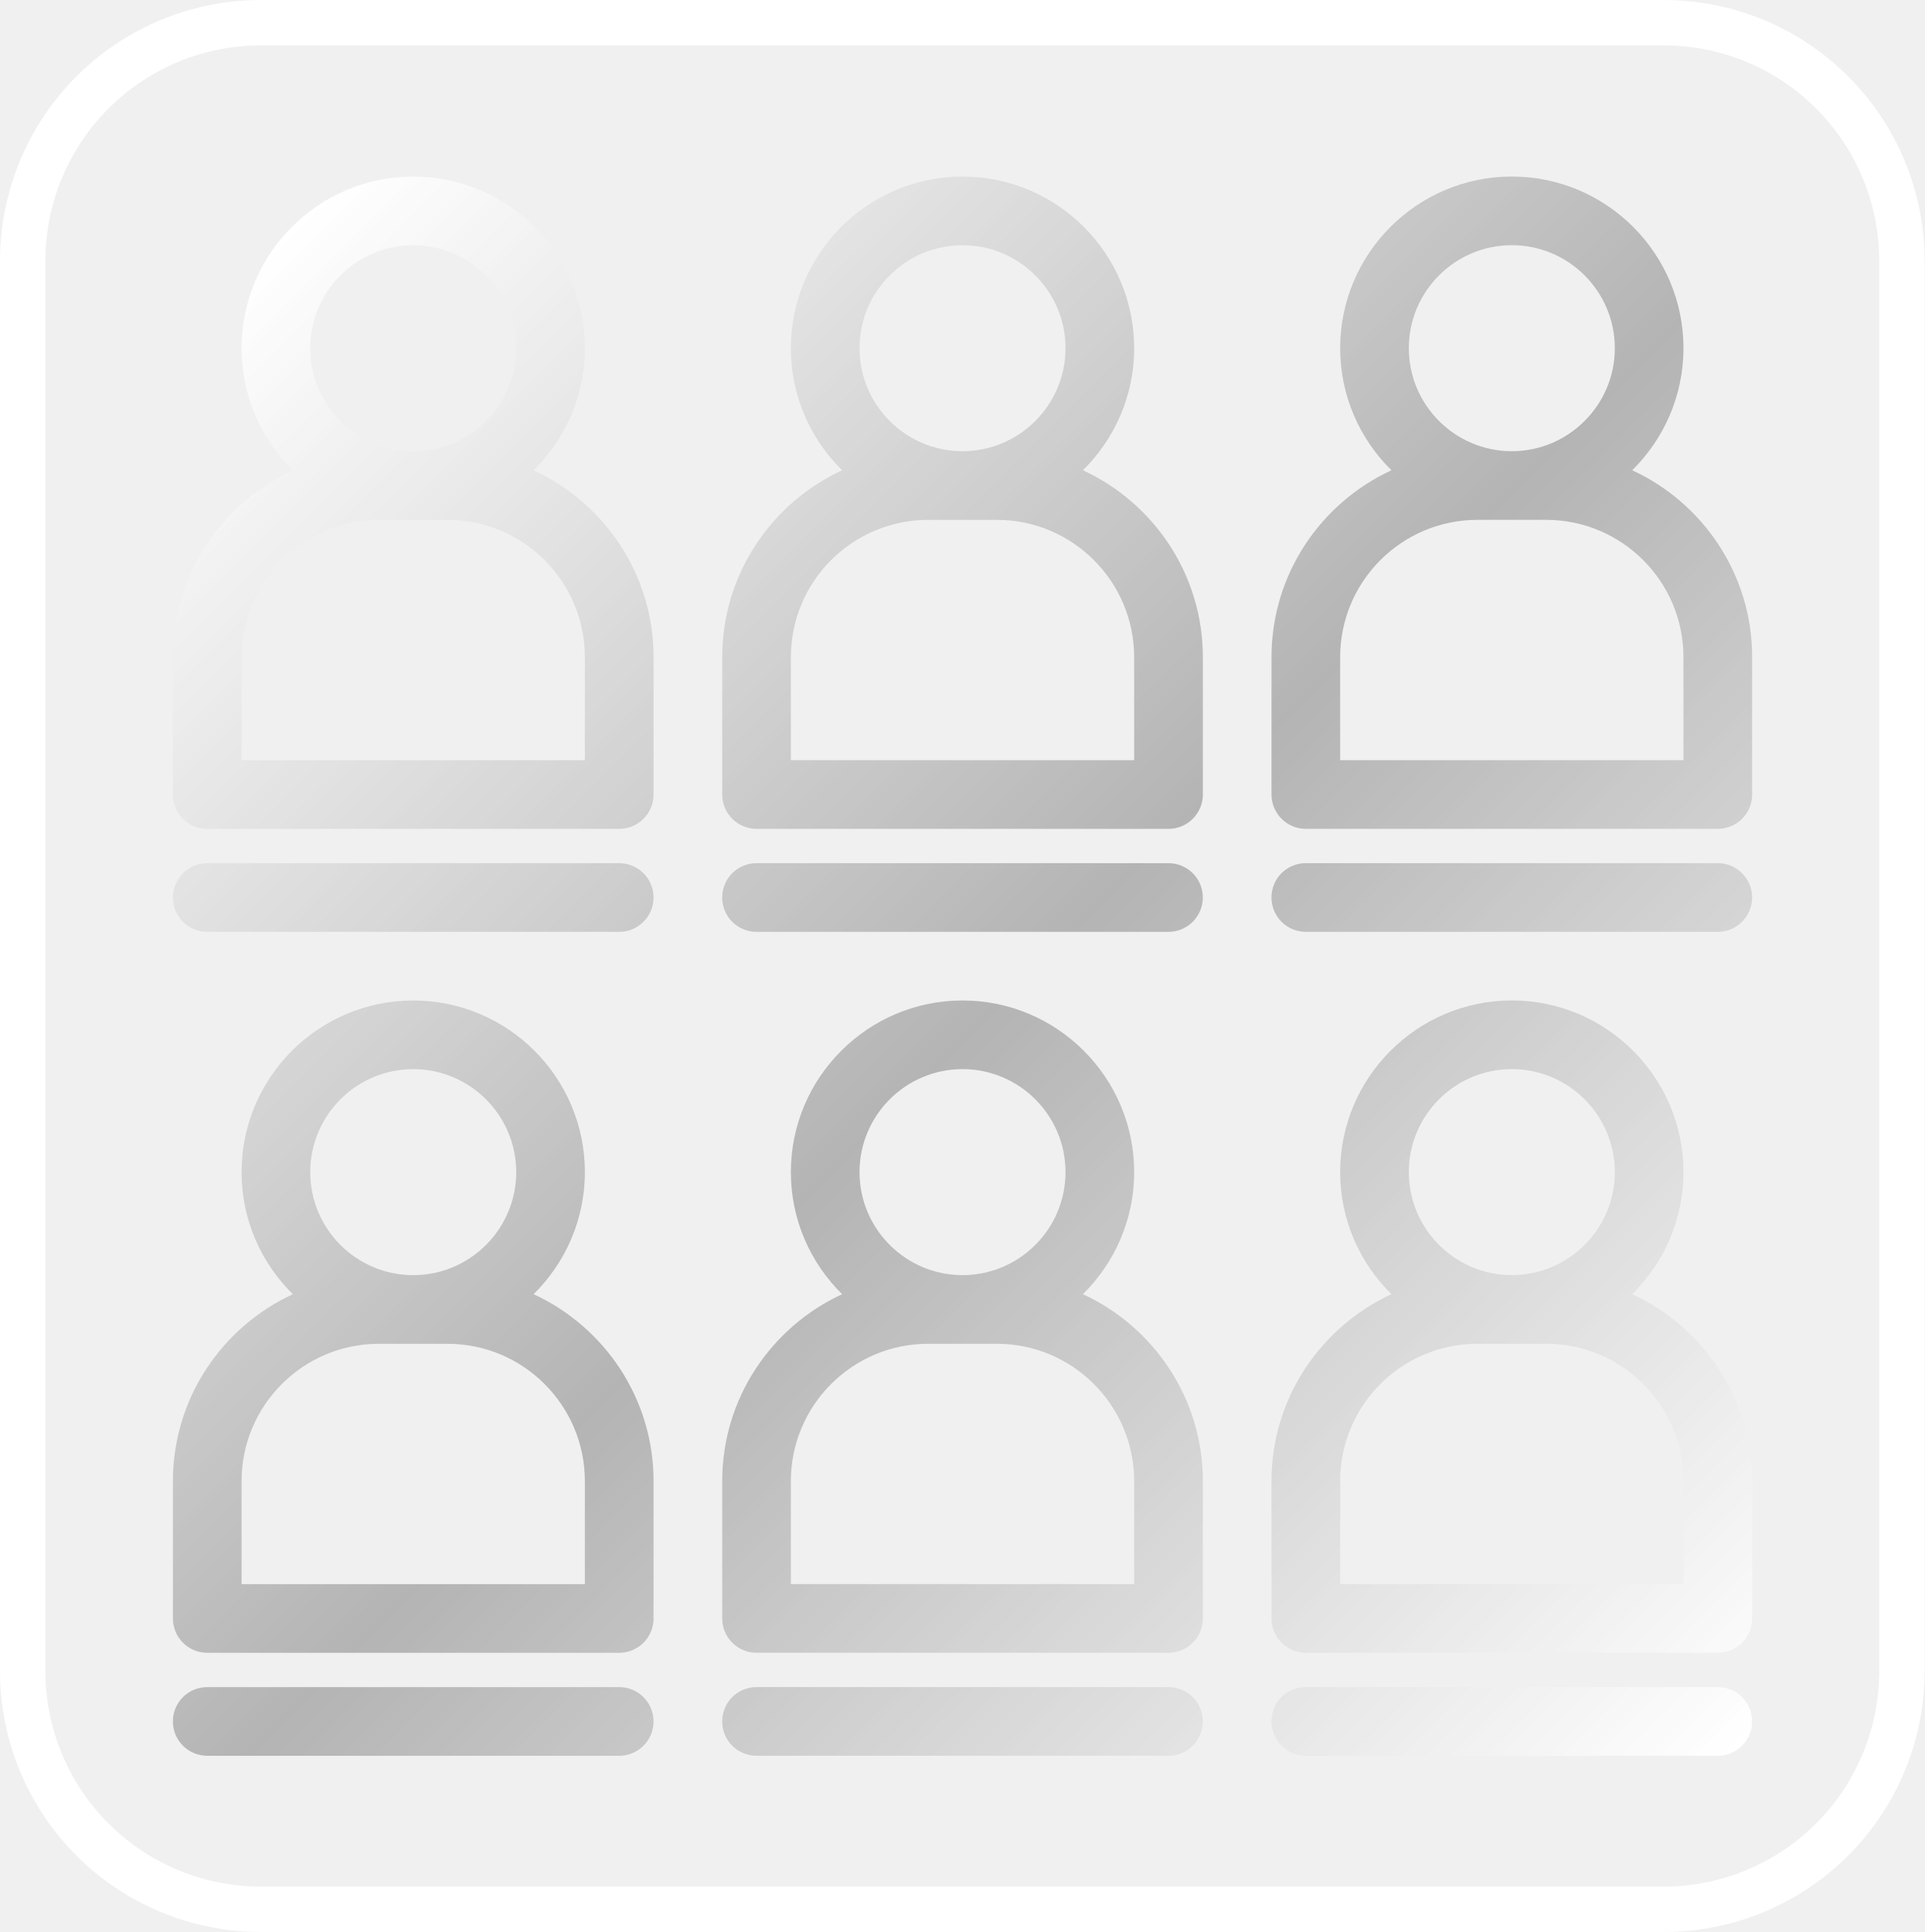
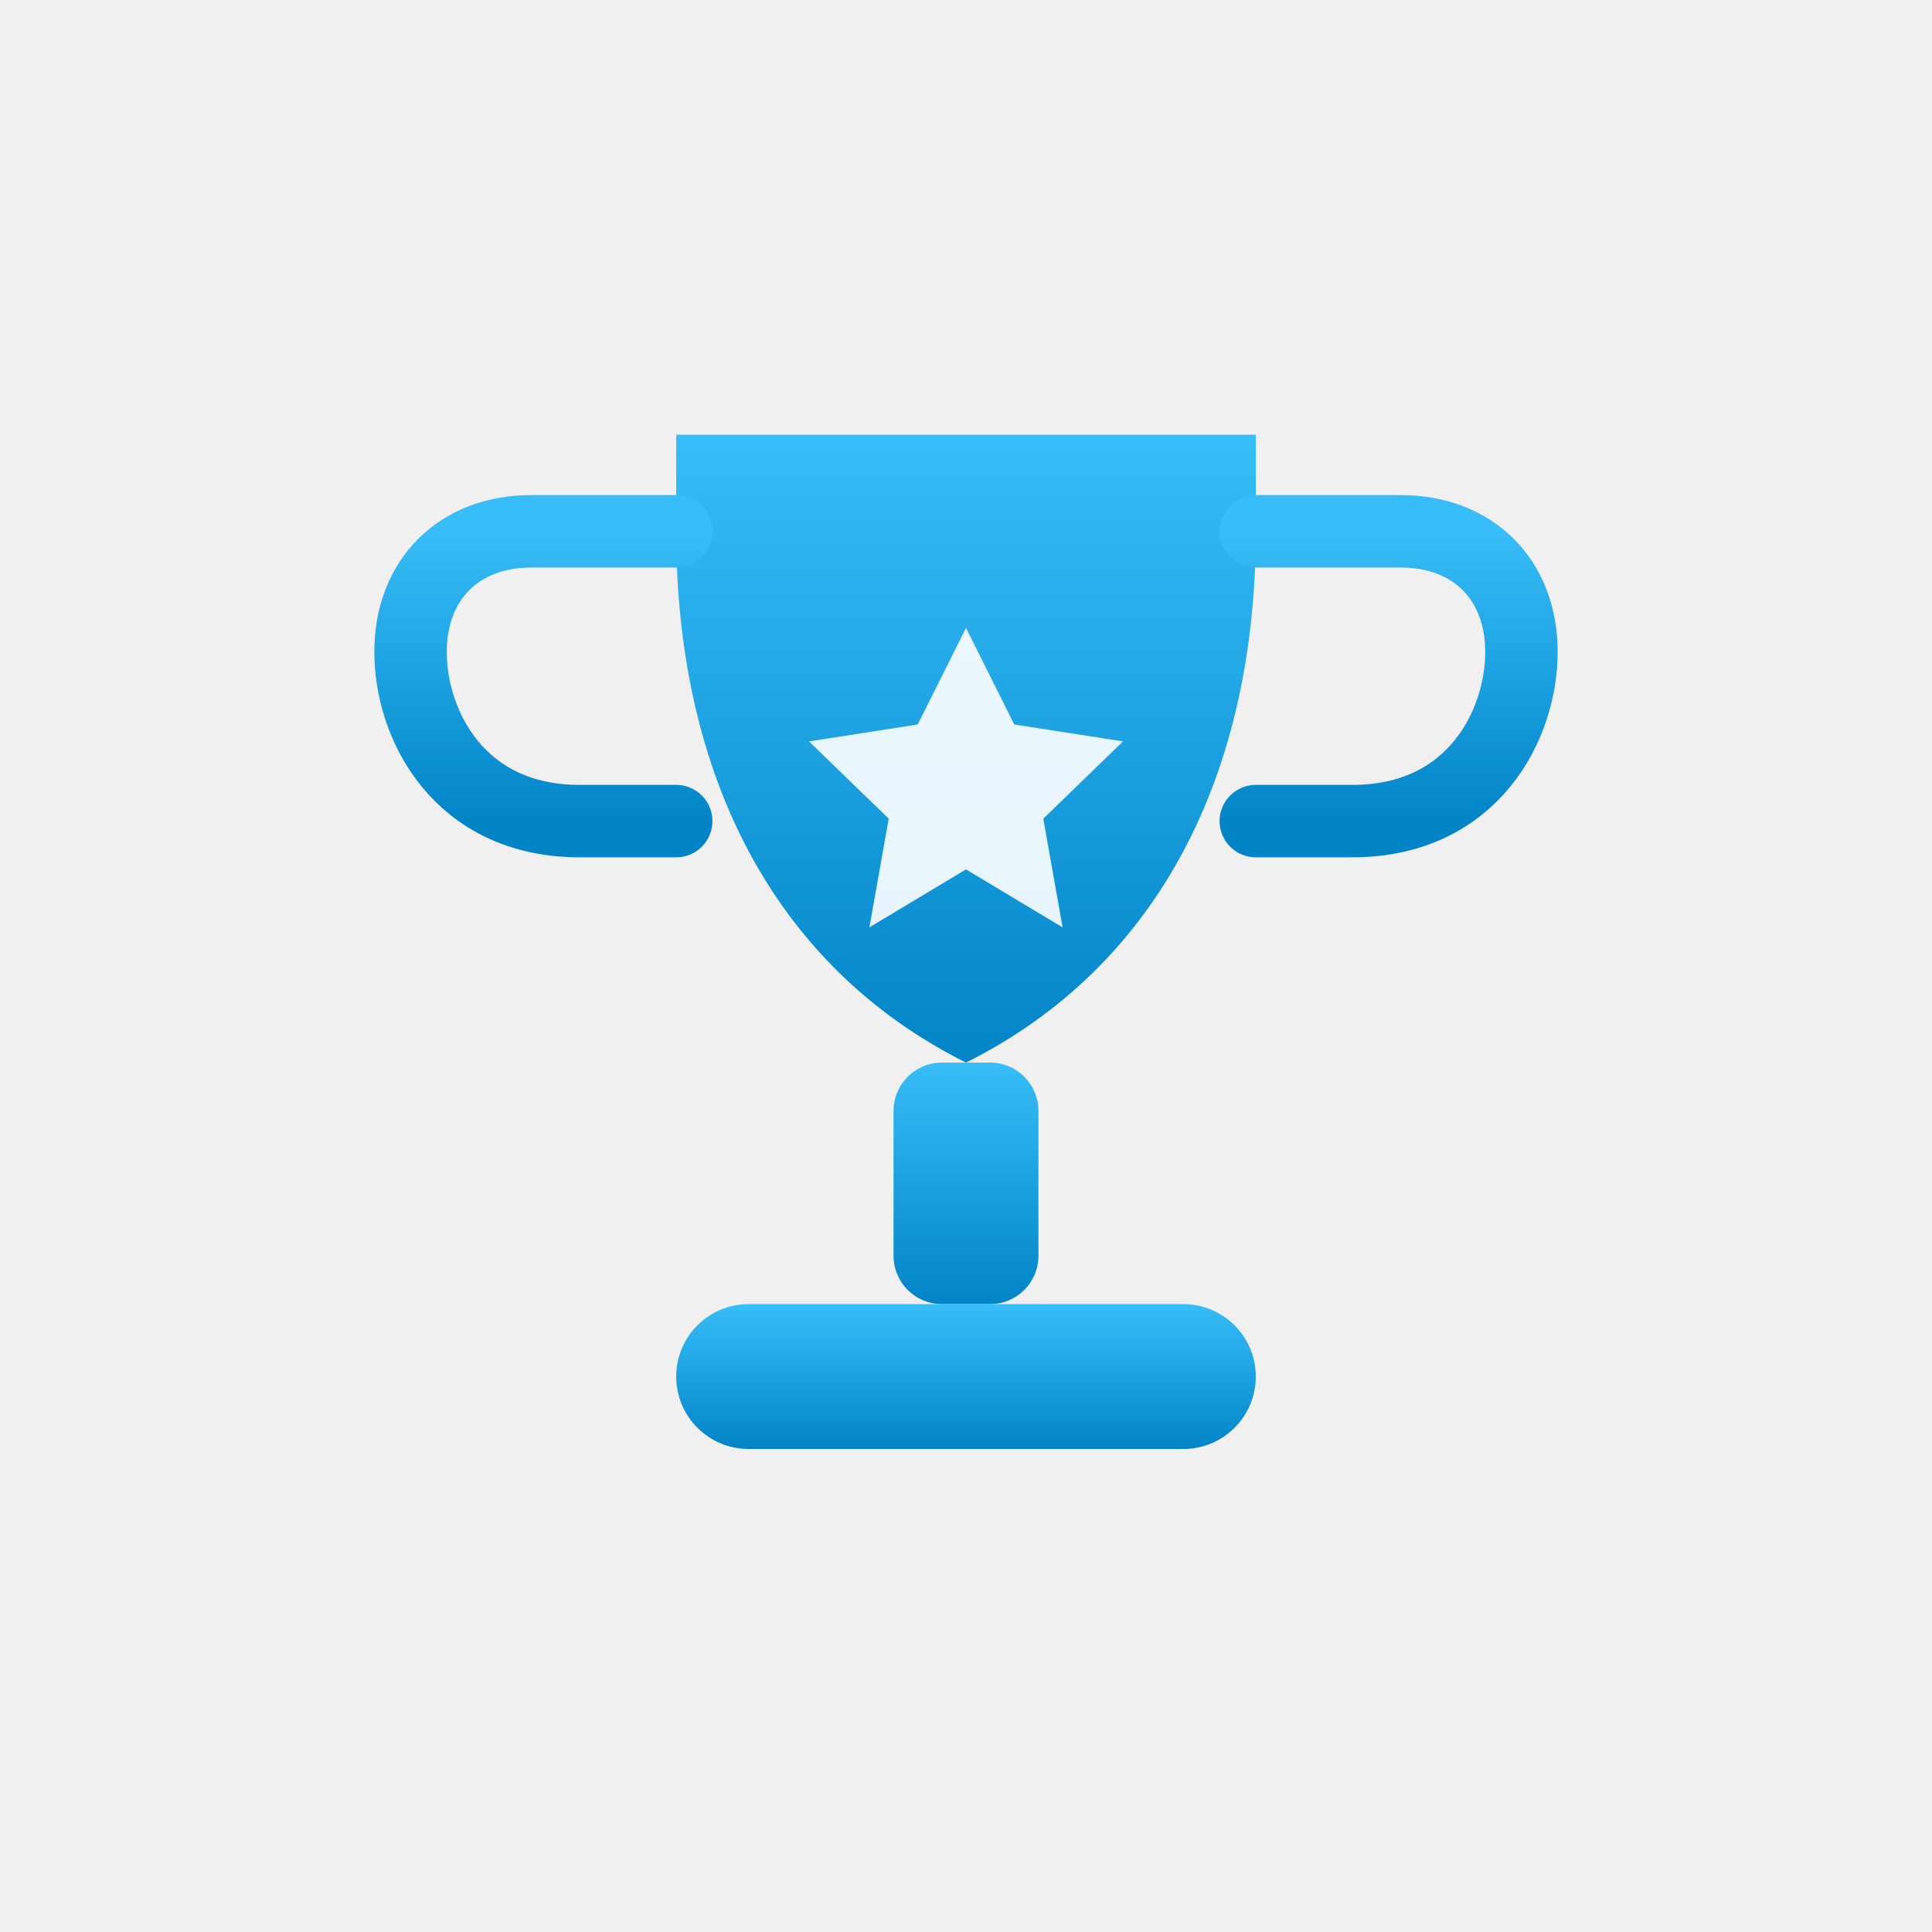
- <svg xmlns="http://www.w3.org/2000/svg" width="169.349" zoomAndPan="magnify" viewBox="0 0 127.012 127.496" height="169.995" preserveAspectRatio="xMidYMid" version="1.2" id="svg251">
-   <defs id="defs248">
-     <clipPath id="befac88216">
-       <path d="m 114.047,124.371 h 127.5 v 127.5 H 114.047 Z m 0,0" id="path1" />
-     </clipPath>
-     <clipPath id="4777d56c23">
-       <path d="m 131.266,124.371 h 92.574 c 4.566,0 8.945,1.812 12.176,5.043 3.227,3.227 5.043,7.605 5.043,12.172 v 93.066 c 0,4.566 -1.816,8.945 -5.043,12.172 -3.23,3.23 -7.609,5.043 -12.176,5.043 h -92.574 c -4.566,0 -8.945,-1.812 -12.176,-5.043 -3.227,-3.227 -5.043,-7.605 -5.043,-12.172 v -93.066 c 0,-4.566 1.816,-8.945 5.043,-12.172 3.23,-3.23 7.609,-5.043 12.176,-5.043 z m 0,0" id="path2" />
-     </clipPath>
-     <clipPath id="d239275f77">
-       <path d="M 125,136 H 230 V 241 H 125 Z m 0,0" id="path3" />
-     </clipPath>
-     <clipPath id="3635bca848">
-       <path d="m 149.262,155.406 c 2.082,-2.055 3.383,-4.906 3.383,-8.055 0,-6.246 -5.082,-11.328 -11.328,-11.328 -6.246,0 -11.328,5.082 -11.328,11.328 0,3.148 1.297,6 3.383,8.055 -4.664,2.156 -7.914,6.867 -7.914,12.336 v 9.062 c 0,1.25 1.012,2.266 2.266,2.266 h 27.188 c 1.25,0 2.266,-1.016 2.266,-2.266 v -9.062 c 0,-5.469 -3.25,-10.18 -7.914,-12.336 z m -7.945,-14.852 c 3.746,0 6.797,3.047 6.797,6.797 0,3.746 -3.051,6.797 -6.797,6.797 -3.75,0 -6.797,-3.051 -6.797,-6.797 0,-3.75 3.047,-6.797 6.797,-6.797 z m 11.328,33.984 h -22.656 v -6.797 c 0,-5 4.062,-9.062 9.062,-9.062 h 4.531 c 4.996,0 9.062,4.062 9.062,9.062 z m 4.531,9.062 c 0,1.25 -1.016,2.266 -2.266,2.266 h -27.188 c -1.254,0 -2.266,-1.016 -2.266,-2.266 0,-1.254 1.012,-2.266 2.266,-2.266 h 27.188 c 1.25,0 2.266,1.012 2.266,2.266 z m 28.336,-28.195 c 2.082,-2.055 3.383,-4.906 3.383,-8.055 0,-6.246 -5.082,-11.328 -11.328,-11.328 -6.246,0 -11.328,5.082 -11.328,11.328 0,3.148 1.297,6 3.383,8.055 -4.664,2.156 -7.914,6.867 -7.914,12.336 v 9.062 c 0,1.25 1.012,2.266 2.266,2.266 h 27.188 c 1.25,0 2.266,-1.016 2.266,-2.266 v -9.062 c 0,-5.469 -3.25,-10.18 -7.914,-12.336 z m -7.945,-14.852 c 3.746,0 6.797,3.047 6.797,6.797 0,3.746 -3.051,6.797 -6.797,6.797 -3.75,0 -6.797,-3.051 -6.797,-6.797 0,-3.75 3.047,-6.797 6.797,-6.797 z m 11.328,33.984 h -22.656 v -6.797 c 0,-5 4.062,-9.062 9.062,-9.062 h 4.531 c 4.996,0 9.062,4.062 9.062,9.062 z m 4.531,9.062 c 0,1.25 -1.016,2.266 -2.266,2.266 h -27.188 c -1.254,0 -2.266,-1.016 -2.266,-2.266 0,-1.254 1.012,-2.266 2.266,-2.266 h 27.188 c 1.25,0 2.266,1.012 2.266,2.266 z m 28.336,-28.195 c 2.082,-2.055 3.383,-4.906 3.383,-8.055 0,-6.246 -5.082,-11.328 -11.328,-11.328 -6.246,0 -11.328,5.082 -11.328,11.328 0,3.148 1.297,6 3.383,8.055 -4.664,2.156 -7.914,6.867 -7.914,12.336 v 9.062 c 0,1.25 1.012,2.266 2.266,2.266 h 27.188 c 1.25,0 2.266,-1.016 2.266,-2.266 v -9.062 c 0,-5.469 -3.25,-10.18 -7.914,-12.336 z m -7.945,-14.852 c 3.746,0 6.797,3.047 6.797,6.797 0,3.746 -3.051,6.797 -6.797,6.797 -3.75,0 -6.797,-3.051 -6.797,-6.797 0,-3.75 3.047,-6.797 6.797,-6.797 z m 11.328,33.984 h -22.656 v -6.797 c 0,-5 4.062,-9.062 9.062,-9.062 h 4.531 c 4.996,0 9.062,4.062 9.062,9.062 z m 4.531,9.062 c 0,1.25 -1.016,2.266 -2.266,2.266 h -27.188 c -1.254,0 -2.266,-1.016 -2.266,-2.266 0,-1.254 1.012,-2.266 2.266,-2.266 h 27.188 c 1.25,0 2.266,1.012 2.266,2.266 z m -80.414,26.18 c 2.082,-2.055 3.383,-4.906 3.383,-8.055 0,-6.246 -5.082,-11.328 -11.328,-11.328 -6.246,0 -11.328,5.082 -11.328,11.328 0,3.148 1.297,6 3.383,8.055 -4.664,2.156 -7.914,6.867 -7.914,12.336 v 9.062 c 0,1.25 1.012,2.266 2.266,2.266 h 27.188 c 1.25,0 2.266,-1.016 2.266,-2.266 v -9.062 c 0,-5.469 -3.25,-10.18 -7.914,-12.336 z m -7.945,-14.852 c 3.746,0 6.797,3.047 6.797,6.797 0,3.746 -3.051,6.797 -6.797,6.797 -3.75,0 -6.797,-3.051 -6.797,-6.797 0,-3.75 3.047,-6.797 6.797,-6.797 z m 11.328,33.984 h -22.656 v -6.797 c 0,-5 4.062,-9.062 9.062,-9.062 h 4.531 c 4.996,0 9.062,4.062 9.062,9.062 z m 4.531,9.062 c 0,1.25 -1.016,2.266 -2.266,2.266 h -27.188 c -1.254,0 -2.266,-1.016 -2.266,-2.266 0,-1.254 1.012,-2.266 2.266,-2.266 h 27.188 c 1.25,0 2.266,1.012 2.266,2.266 z m 28.336,-28.195 c 2.082,-2.055 3.383,-4.906 3.383,-8.055 0,-6.246 -5.082,-11.328 -11.328,-11.328 -6.246,0 -11.328,5.082 -11.328,11.328 0,3.148 1.297,6 3.383,8.055 -4.664,2.156 -7.914,6.867 -7.914,12.336 v 9.062 c 0,1.25 1.012,2.266 2.266,2.266 h 27.188 c 1.25,0 2.266,-1.016 2.266,-2.266 v -9.062 c 0,-5.469 -3.25,-10.18 -7.914,-12.336 z m -7.945,-14.852 c 3.746,0 6.797,3.047 6.797,6.797 0,3.746 -3.051,6.797 -6.797,6.797 -3.75,0 -6.797,-3.051 -6.797,-6.797 0,-3.75 3.047,-6.797 6.797,-6.797 z m 11.328,33.984 h -22.656 v -6.797 c 0,-5 4.062,-9.062 9.062,-9.062 h 4.531 c 4.996,0 9.062,4.062 9.062,9.062 z m 4.531,9.062 c 0,1.25 -1.016,2.266 -2.266,2.266 h -27.188 c -1.254,0 -2.266,-1.016 -2.266,-2.266 0,-1.254 1.012,-2.266 2.266,-2.266 h 27.188 c 1.25,0 2.266,1.012 2.266,2.266 z m 28.336,-28.195 c 2.082,-2.055 3.383,-4.906 3.383,-8.055 0,-6.246 -5.082,-11.328 -11.328,-11.328 -6.246,0 -11.328,5.082 -11.328,11.328 0,3.148 1.297,6 3.383,8.055 -4.664,2.156 -7.914,6.867 -7.914,12.336 v 9.062 c 0,1.25 1.012,2.266 2.266,2.266 h 27.188 c 1.25,0 2.266,-1.016 2.266,-2.266 v -9.062 c 0,-5.469 -3.25,-10.18 -7.914,-12.336 z m -7.945,-14.852 c 3.746,0 6.797,3.047 6.797,6.797 0,3.746 -3.051,6.797 -6.797,6.797 -3.75,0 -6.797,-3.051 -6.797,-6.797 0,-3.75 3.047,-6.797 6.797,-6.797 z m 11.328,33.984 h -22.656 v -6.797 c 0,-5 4.062,-9.062 9.062,-9.062 h 4.531 c 4.996,0 9.062,4.062 9.062,9.062 z m 4.531,9.062 c 0,1.25 -1.016,2.266 -2.266,2.266 h -27.188 c -1.254,0 -2.266,-1.016 -2.266,-2.266 0,-1.254 1.012,-2.266 2.266,-2.266 h 27.188 c 1.25,0 2.266,1.012 2.266,2.266 z m 0,0" id="path4" />
-     </clipPath>
-     <linearGradient x1="-0.087" gradientTransform="matrix(2.265625,0,0,2.265625,123.1897,133.7566)" y1="2.086" x2="45.913" gradientUnits="userSpaceOnUse" y2="48.086" id="a43ce2cbc8">
-       <stop style="stop-color:#ffffff;stop-opacity:1;" offset="0" id="stop4" />
-       <stop style="stop-color:#ffffff;stop-opacity:1;" offset="0.031" id="stop5" />
-       <stop style="stop-color:#ffffff;stop-opacity:1;" offset="0.047" id="stop6" />
-       <stop style="stop-color:#ffffff;stop-opacity:1;" offset="0.055" id="stop7" />
-       <stop style="stop-color:#fefefe;stop-opacity:1;" offset="0.059" id="stop8" />
-       <stop style="stop-color:#fefefe;stop-opacity:1;" offset="0.062" id="stop9" />
-       <stop style="stop-color:#fdfdfd;stop-opacity:1;" offset="0.066" id="stop10" />
-       <stop style="stop-color:#fcfcfc;stop-opacity:1;" offset="0.07" id="stop11" />
-       <stop style="stop-color:#fcfcfc;stop-opacity:1;" offset="0.074" id="stop12" />
-       <stop style="stop-color:#fbfbfb;stop-opacity:1;" offset="0.078" id="stop13" />
-       <stop style="stop-color:#fafafa;stop-opacity:1;" offset="0.082" id="stop14" />
-       <stop style="stop-color:#fafafa;stop-opacity:1;" offset="0.086" id="stop15" />
-       <stop style="stop-color:#f9f9f9;stop-opacity:1;" offset="0.09" id="stop16" />
-       <stop style="stop-color:#f9f9f9;stop-opacity:1;" offset="0.094" id="stop17" />
-       <stop style="stop-color:#f8f8f8;stop-opacity:1;" offset="0.098" id="stop18" />
-       <stop style="stop-color:#f7f7f7;stop-opacity:1;" offset="0.102" id="stop19" />
-       <stop style="stop-color:#f7f7f7;stop-opacity:1;" offset="0.105" id="stop20" />
-       <stop style="stop-color:#f6f6f6;stop-opacity:1;" offset="0.109" id="stop21" />
-       <stop style="stop-color:#f5f5f5;stop-opacity:1;" offset="0.113" id="stop22" />
-       <stop style="stop-color:#f5f5f5;stop-opacity:1;" offset="0.117" id="stop23" />
-       <stop style="stop-color:#f4f4f4;stop-opacity:1;" offset="0.121" id="stop24" />
-       <stop style="stop-color:#f4f4f4;stop-opacity:1;" offset="0.125" id="stop25" />
-       <stop style="stop-color:#f3f3f3;stop-opacity:1;" offset="0.129" id="stop26" />
-       <stop style="stop-color:#f2f2f2;stop-opacity:1;" offset="0.133" id="stop27" />
-       <stop style="stop-color:#f2f2f2;stop-opacity:1;" offset="0.137" id="stop28" />
-       <stop style="stop-color:#f1f1f1;stop-opacity:1;" offset="0.141" id="stop29" />
-       <stop style="stop-color:#f0f0f0;stop-opacity:1;" offset="0.145" id="stop30" />
-       <stop style="stop-color:#f0f0f0;stop-opacity:1;" offset="0.148" id="stop31" />
-       <stop style="stop-color:#efefef;stop-opacity:1;" offset="0.152" id="stop32" />
-       <stop style="stop-color:#efefef;stop-opacity:1;" offset="0.156" id="stop33" />
-       <stop style="stop-color:#eeeeee;stop-opacity:1;" offset="0.16" id="stop34" />
-       <stop style="stop-color:#ededed;stop-opacity:1;" offset="0.164" id="stop35" />
-       <stop style="stop-color:#ededed;stop-opacity:1;" offset="0.168" id="stop36" />
-       <stop style="stop-color:#ececec;stop-opacity:1;" offset="0.172" id="stop37" />
-       <stop style="stop-color:#ececec;stop-opacity:1;" offset="0.176" id="stop38" />
-       <stop style="stop-color:#ebebeb;stop-opacity:1;" offset="0.18" id="stop39" />
-       <stop style="stop-color:#eaeaea;stop-opacity:1;" offset="0.184" id="stop40" />
-       <stop style="stop-color:#eaeaea;stop-opacity:1;" offset="0.188" id="stop41" />
-       <stop style="stop-color:#e9e9e9;stop-opacity:1;" offset="0.191" id="stop42" />
-       <stop style="stop-color:#e8e8e8;stop-opacity:1;" offset="0.195" id="stop43" />
-       <stop style="stop-color:#e8e8e8;stop-opacity:1;" offset="0.199" id="stop44" />
-       <stop style="stop-color:#e7e7e7;stop-opacity:1;" offset="0.203" id="stop45" />
-       <stop style="stop-color:#e7e7e7;stop-opacity:1;" offset="0.207" id="stop46" />
-       <stop style="stop-color:#e6e6e6;stop-opacity:1;" offset="0.211" id="stop47" />
-       <stop style="stop-color:#e5e5e5;stop-opacity:1;" offset="0.215" id="stop48" />
-       <stop style="stop-color:#e5e5e5;stop-opacity:1;" offset="0.219" id="stop49" />
-       <stop style="stop-color:#e4e4e4;stop-opacity:1;" offset="0.223" id="stop50" />
-       <stop style="stop-color:#e3e3e3;stop-opacity:1;" offset="0.227" id="stop51" />
-       <stop style="stop-color:#e3e3e3;stop-opacity:1;" offset="0.23" id="stop52" />
-       <stop style="stop-color:#e2e2e2;stop-opacity:1;" offset="0.234" id="stop53" />
-       <stop style="stop-color:#e2e2e2;stop-opacity:1;" offset="0.238" id="stop54" />
-       <stop style="stop-color:#e1e1e1;stop-opacity:1;" offset="0.242" id="stop55" />
-       <stop style="stop-color:#e0e0e0;stop-opacity:1;" offset="0.246" id="stop56" />
-       <stop style="stop-color:#e0e0e0;stop-opacity:1;" offset="0.25" id="stop57" />
-       <stop style="stop-color:#dfdfdf;stop-opacity:1;" offset="0.254" id="stop58" />
-       <stop style="stop-color:#dedede;stop-opacity:1;" offset="0.258" id="stop59" />
-       <stop style="stop-color:#dedede;stop-opacity:1;" offset="0.262" id="stop60" />
-       <stop style="stop-color:#dddddd;stop-opacity:1;" offset="0.266" id="stop61" />
-       <stop style="stop-color:#dddddd;stop-opacity:1;" offset="0.27" id="stop62" />
-       <stop style="stop-color:#dcdcdc;stop-opacity:1;" offset="0.273" id="stop63" />
-       <stop style="stop-color:#dbdbdb;stop-opacity:1;" offset="0.277" id="stop64" />
-       <stop style="stop-color:#dbdbdb;stop-opacity:1;" offset="0.281" id="stop65" />
-       <stop style="stop-color:#dadada;stop-opacity:1;" offset="0.285" id="stop66" />
-       <stop style="stop-color:#d9d9d9;stop-opacity:1;" offset="0.289" id="stop67" />
-       <stop style="stop-color:#d9d9d9;stop-opacity:1;" offset="0.293" id="stop68" />
-       <stop style="stop-color:#d8d8d8;stop-opacity:1;" offset="0.297" id="stop69" />
-       <stop style="stop-color:#d8d8d8;stop-opacity:1;" offset="0.301" id="stop70" />
-       <stop style="stop-color:#d7d7d7;stop-opacity:1;" offset="0.305" id="stop71" />
-       <stop style="stop-color:#d6d6d6;stop-opacity:1;" offset="0.309" id="stop72" />
-       <stop style="stop-color:#d6d6d6;stop-opacity:1;" offset="0.312" id="stop73" />
-       <stop style="stop-color:#d5d5d5;stop-opacity:1;" offset="0.316" id="stop74" />
-       <stop style="stop-color:#d4d4d4;stop-opacity:1;" offset="0.32" id="stop75" />
-       <stop style="stop-color:#d4d4d4;stop-opacity:1;" offset="0.324" id="stop76" />
-       <stop style="stop-color:#d3d3d3;stop-opacity:1;" offset="0.328" id="stop77" />
-       <stop style="stop-color:#d3d3d3;stop-opacity:1;" offset="0.332" id="stop78" />
-       <stop style="stop-color:#d2d2d2;stop-opacity:1;" offset="0.336" id="stop79" />
-       <stop style="stop-color:#d1d1d1;stop-opacity:1;" offset="0.34" id="stop80" />
-       <stop style="stop-color:#d1d1d1;stop-opacity:1;" offset="0.344" id="stop81" />
-       <stop style="stop-color:#d0d0d0;stop-opacity:1;" offset="0.348" id="stop82" />
-       <stop style="stop-color:#cfcfcf;stop-opacity:1;" offset="0.352" id="stop83" />
-       <stop style="stop-color:#cfcfcf;stop-opacity:1;" offset="0.355" id="stop84" />
-       <stop style="stop-color:#cecece;stop-opacity:1;" offset="0.359" id="stop85" />
-       <stop style="stop-color:#cecece;stop-opacity:1;" offset="0.363" id="stop86" />
-       <stop style="stop-color:#cdcdcd;stop-opacity:1;" offset="0.367" id="stop87" />
-       <stop style="stop-color:#cccccc;stop-opacity:1;" offset="0.371" id="stop88" />
-       <stop style="stop-color:#cccccc;stop-opacity:1;" offset="0.375" id="stop89" />
-       <stop style="stop-color:#cbcbcb;stop-opacity:1;" offset="0.379" id="stop90" />
-       <stop style="stop-color:#cacaca;stop-opacity:1;" offset="0.383" id="stop91" />
-       <stop style="stop-color:#cacaca;stop-opacity:1;" offset="0.387" id="stop92" />
-       <stop style="stop-color:#c9c9c9;stop-opacity:1;" offset="0.391" id="stop93" />
-       <stop style="stop-color:#c9c9c9;stop-opacity:1;" offset="0.395" id="stop94" />
-       <stop style="stop-color:#c8c8c8;stop-opacity:1;" offset="0.398" id="stop95" />
-       <stop style="stop-color:#c7c7c7;stop-opacity:1;" offset="0.402" id="stop96" />
-       <stop style="stop-color:#c7c7c7;stop-opacity:1;" offset="0.406" id="stop97" />
-       <stop style="stop-color:#c6c6c6;stop-opacity:1;" offset="0.41" id="stop98" />
-       <stop style="stop-color:#c6c6c6;stop-opacity:1;" offset="0.414" id="stop99" />
-       <stop style="stop-color:#c5c5c5;stop-opacity:1;" offset="0.418" id="stop100" />
-       <stop style="stop-color:#c4c4c4;stop-opacity:1;" offset="0.422" id="stop101" />
-       <stop style="stop-color:#c4c4c4;stop-opacity:1;" offset="0.426" id="stop102" />
-       <stop style="stop-color:#c3c3c3;stop-opacity:1;" offset="0.43" id="stop103" />
-       <stop style="stop-color:#c2c2c2;stop-opacity:1;" offset="0.434" id="stop104" />
-       <stop style="stop-color:#c2c2c2;stop-opacity:1;" offset="0.438" id="stop105" />
-       <stop style="stop-color:#c1c1c1;stop-opacity:1;" offset="0.441" id="stop106" />
-       <stop style="stop-color:#c1c1c1;stop-opacity:1;" offset="0.445" id="stop107" />
-       <stop style="stop-color:#c0c0c0;stop-opacity:1;" offset="0.449" id="stop108" />
-       <stop style="stop-color:#bfbfbf;stop-opacity:1;" offset="0.453" id="stop109" />
-       <stop style="stop-color:#bfbfbf;stop-opacity:1;" offset="0.457" id="stop110" />
-       <stop style="stop-color:#bebebe;stop-opacity:1;" offset="0.461" id="stop111" />
-       <stop style="stop-color:#bdbdbd;stop-opacity:1;" offset="0.465" id="stop112" />
-       <stop style="stop-color:#bdbdbd;stop-opacity:1;" offset="0.469" id="stop113" />
-       <stop style="stop-color:#bcbcbc;stop-opacity:1;" offset="0.473" id="stop114" />
-       <stop style="stop-color:#bcbcbc;stop-opacity:1;" offset="0.477" id="stop115" />
-       <stop style="stop-color:#bbbbbb;stop-opacity:1;" offset="0.48" id="stop116" />
-       <stop style="stop-color:#bababa;stop-opacity:1;" offset="0.484" id="stop117" />
-       <stop style="stop-color:#bababa;stop-opacity:1;" offset="0.488" id="stop118" />
-       <stop style="stop-color:#b9b9b9;stop-opacity:1;" offset="0.492" id="stop119" />
-       <stop style="stop-color:#b8b8b8;stop-opacity:1;" offset="0.496" id="stop120" />
-       <stop style="stop-color:#b8b8b8;stop-opacity:1;" offset="0.5" id="stop121" />
-       <stop style="stop-color:#b7b7b7;stop-opacity:1;" offset="0.504" id="stop122" />
-       <stop style="stop-color:#b7b7b7;stop-opacity:1;" offset="0.508" id="stop123" />
-       <stop style="stop-color:#b6b6b6;stop-opacity:1;" offset="0.512" id="stop124" />
-       <stop style="stop-color:#b5b5b5;stop-opacity:1;" offset="0.516" id="stop125" />
-       <stop style="stop-color:#b5b5b5;stop-opacity:1;" offset="0.52" id="stop126" />
-       <stop style="stop-color:#b4b4b4;stop-opacity:1;" offset="0.523" id="stop127" />
-       <stop style="stop-color:#b5b5b5;stop-opacity:1;" offset="0.527" id="stop128" />
-       <stop style="stop-color:#b5b5b5;stop-opacity:1;" offset="0.531" id="stop129" />
-       <stop style="stop-color:#b6b6b6;stop-opacity:1;" offset="0.535" id="stop130" />
-       <stop style="stop-color:#b6b6b6;stop-opacity:1;" offset="0.539" id="stop131" />
-       <stop style="stop-color:#b7b7b7;stop-opacity:1;" offset="0.543" id="stop132" />
-       <stop style="stop-color:#b8b8b8;stop-opacity:1;" offset="0.547" id="stop133" />
-       <stop style="stop-color:#b8b8b8;stop-opacity:1;" offset="0.551" id="stop134" />
-       <stop style="stop-color:#b9b9b9;stop-opacity:1;" offset="0.555" id="stop135" />
-       <stop style="stop-color:#bababa;stop-opacity:1;" offset="0.559" id="stop136" />
-       <stop style="stop-color:#bababa;stop-opacity:1;" offset="0.562" id="stop137" />
-       <stop style="stop-color:#bbbbbb;stop-opacity:1;" offset="0.566" id="stop138" />
-       <stop style="stop-color:#bbbbbb;stop-opacity:1;" offset="0.57" id="stop139" />
-       <stop style="stop-color:#bcbcbc;stop-opacity:1;" offset="0.574" id="stop140" />
-       <stop style="stop-color:#bdbdbd;stop-opacity:1;" offset="0.578" id="stop141" />
-       <stop style="stop-color:#bdbdbd;stop-opacity:1;" offset="0.582" id="stop142" />
-       <stop style="stop-color:#bebebe;stop-opacity:1;" offset="0.586" id="stop143" />
-       <stop style="stop-color:#bfbfbf;stop-opacity:1;" offset="0.59" id="stop144" />
-       <stop style="stop-color:#bfbfbf;stop-opacity:1;" offset="0.594" id="stop145" />
-       <stop style="stop-color:#c0c0c0;stop-opacity:1;" offset="0.598" id="stop146" />
-       <stop style="stop-color:#c0c0c0;stop-opacity:1;" offset="0.602" id="stop147" />
-       <stop style="stop-color:#c1c1c1;stop-opacity:1;" offset="0.605" id="stop148" />
-       <stop style="stop-color:#c2c2c2;stop-opacity:1;" offset="0.609" id="stop149" />
-       <stop style="stop-color:#c2c2c2;stop-opacity:1;" offset="0.613" id="stop150" />
-       <stop style="stop-color:#c3c3c3;stop-opacity:1;" offset="0.617" id="stop151" />
-       <stop style="stop-color:#c4c4c4;stop-opacity:1;" offset="0.621" id="stop152" />
-       <stop style="stop-color:#c4c4c4;stop-opacity:1;" offset="0.625" id="stop153" />
-       <stop style="stop-color:#c5c5c5;stop-opacity:1;" offset="0.629" id="stop154" />
-       <stop style="stop-color:#c5c5c5;stop-opacity:1;" offset="0.633" id="stop155" />
-       <stop style="stop-color:#c6c6c6;stop-opacity:1;" offset="0.637" id="stop156" />
-       <stop style="stop-color:#c7c7c7;stop-opacity:1;" offset="0.641" id="stop157" />
-       <stop style="stop-color:#c7c7c7;stop-opacity:1;" offset="0.645" id="stop158" />
-       <stop style="stop-color:#c8c8c8;stop-opacity:1;" offset="0.648" id="stop159" />
-       <stop style="stop-color:#c9c9c9;stop-opacity:1;" offset="0.652" id="stop160" />
-       <stop style="stop-color:#c9c9c9;stop-opacity:1;" offset="0.656" id="stop161" />
-       <stop style="stop-color:#cacaca;stop-opacity:1;" offset="0.66" id="stop162" />
-       <stop style="stop-color:#cacaca;stop-opacity:1;" offset="0.664" id="stop163" />
-       <stop style="stop-color:#cbcbcb;stop-opacity:1;" offset="0.668" id="stop164" />
-       <stop style="stop-color:#cccccc;stop-opacity:1;" offset="0.672" id="stop165" />
-       <stop style="stop-color:#cccccc;stop-opacity:1;" offset="0.676" id="stop166" />
-       <stop style="stop-color:#cdcdcd;stop-opacity:1;" offset="0.68" id="stop167" />
-       <stop style="stop-color:#cecece;stop-opacity:1;" offset="0.684" id="stop168" />
-       <stop style="stop-color:#cecece;stop-opacity:1;" offset="0.688" id="stop169" />
-       <stop style="stop-color:#cfcfcf;stop-opacity:1;" offset="0.691" id="stop170" />
-       <stop style="stop-color:#cfcfcf;stop-opacity:1;" offset="0.695" id="stop171" />
-       <stop style="stop-color:#d0d0d0;stop-opacity:1;" offset="0.699" id="stop172" />
-       <stop style="stop-color:#d1d1d1;stop-opacity:1;" offset="0.703" id="stop173" />
-       <stop style="stop-color:#d1d1d1;stop-opacity:1;" offset="0.707" id="stop174" />
-       <stop style="stop-color:#d2d2d2;stop-opacity:1;" offset="0.711" id="stop175" />
-       <stop style="stop-color:#d3d3d3;stop-opacity:1;" offset="0.715" id="stop176" />
-       <stop style="stop-color:#d3d3d3;stop-opacity:1;" offset="0.719" id="stop177" />
-       <stop style="stop-color:#d4d4d4;stop-opacity:1;" offset="0.723" id="stop178" />
-       <stop style="stop-color:#d4d4d4;stop-opacity:1;" offset="0.727" id="stop179" />
-       <stop style="stop-color:#d5d5d5;stop-opacity:1;" offset="0.73" id="stop180" />
-       <stop style="stop-color:#d6d6d6;stop-opacity:1;" offset="0.734" id="stop181" />
-       <stop style="stop-color:#d6d6d6;stop-opacity:1;" offset="0.738" id="stop182" />
-       <stop style="stop-color:#d7d7d7;stop-opacity:1;" offset="0.742" id="stop183" />
-       <stop style="stop-color:#d8d8d8;stop-opacity:1;" offset="0.746" id="stop184" />
-       <stop style="stop-color:#d8d8d8;stop-opacity:1;" offset="0.75" id="stop185" />
-       <stop style="stop-color:#d9d9d9;stop-opacity:1;" offset="0.754" id="stop186" />
-       <stop style="stop-color:#d9d9d9;stop-opacity:1;" offset="0.758" id="stop187" />
-       <stop style="stop-color:#dadada;stop-opacity:1;" offset="0.762" id="stop188" />
-       <stop style="stop-color:#dbdbdb;stop-opacity:1;" offset="0.766" id="stop189" />
-       <stop style="stop-color:#dbdbdb;stop-opacity:1;" offset="0.77" id="stop190" />
-       <stop style="stop-color:#dcdcdc;stop-opacity:1;" offset="0.773" id="stop191" />
-       <stop style="stop-color:#dcdcdc;stop-opacity:1;" offset="0.777" id="stop192" />
-       <stop style="stop-color:#dddddd;stop-opacity:1;" offset="0.781" id="stop193" />
-       <stop style="stop-color:#dedede;stop-opacity:1;" offset="0.785" id="stop194" />
-       <stop style="stop-color:#dedede;stop-opacity:1;" offset="0.789" id="stop195" />
-       <stop style="stop-color:#dfdfdf;stop-opacity:1;" offset="0.793" id="stop196" />
-       <stop style="stop-color:#e0e0e0;stop-opacity:1;" offset="0.797" id="stop197" />
-       <stop style="stop-color:#e0e0e0;stop-opacity:1;" offset="0.801" id="stop198" />
-       <stop style="stop-color:#e1e1e1;stop-opacity:1;" offset="0.805" id="stop199" />
-       <stop style="stop-color:#e1e1e1;stop-opacity:1;" offset="0.809" id="stop200" />
-       <stop style="stop-color:#e2e2e2;stop-opacity:1;" offset="0.812" id="stop201" />
-       <stop style="stop-color:#e3e3e3;stop-opacity:1;" offset="0.816" id="stop202" />
-       <stop style="stop-color:#e3e3e3;stop-opacity:1;" offset="0.82" id="stop203" />
-       <stop style="stop-color:#e4e4e4;stop-opacity:1;" offset="0.824" id="stop204" />
-       <stop style="stop-color:#e5e5e5;stop-opacity:1;" offset="0.828" id="stop205" />
-       <stop style="stop-color:#e5e5e5;stop-opacity:1;" offset="0.832" id="stop206" />
-       <stop style="stop-color:#e6e6e6;stop-opacity:1;" offset="0.836" id="stop207" />
-       <stop style="stop-color:#e6e6e6;stop-opacity:1;" offset="0.84" id="stop208" />
-       <stop style="stop-color:#e7e7e7;stop-opacity:1;" offset="0.844" id="stop209" />
-       <stop style="stop-color:#e8e8e8;stop-opacity:1;" offset="0.848" id="stop210" />
-       <stop style="stop-color:#e8e8e8;stop-opacity:1;" offset="0.852" id="stop211" />
-       <stop style="stop-color:#e9e9e9;stop-opacity:1;" offset="0.855" id="stop212" />
-       <stop style="stop-color:#eaeaea;stop-opacity:1;" offset="0.859" id="stop213" />
-       <stop style="stop-color:#eaeaea;stop-opacity:1;" offset="0.863" id="stop214" />
-       <stop style="stop-color:#ebebeb;stop-opacity:1;" offset="0.867" id="stop215" />
-       <stop style="stop-color:#ebebeb;stop-opacity:1;" offset="0.871" id="stop216" />
-       <stop style="stop-color:#ececec;stop-opacity:1;" offset="0.875" id="stop217" />
-       <stop style="stop-color:#ededed;stop-opacity:1;" offset="0.879" id="stop218" />
-       <stop style="stop-color:#ededed;stop-opacity:1;" offset="0.883" id="stop219" />
-       <stop style="stop-color:#eeeeee;stop-opacity:1;" offset="0.887" id="stop220" />
-       <stop style="stop-color:#efefef;stop-opacity:1;" offset="0.891" id="stop221" />
-       <stop style="stop-color:#efefef;stop-opacity:1;" offset="0.895" id="stop222" />
-       <stop style="stop-color:#f0f0f0;stop-opacity:1;" offset="0.898" id="stop223" />
-       <stop style="stop-color:#f0f0f0;stop-opacity:1;" offset="0.902" id="stop224" />
-       <stop style="stop-color:#f1f1f1;stop-opacity:1;" offset="0.906" id="stop225" />
-       <stop style="stop-color:#f2f2f2;stop-opacity:1;" offset="0.91" id="stop226" />
-       <stop style="stop-color:#f2f2f2;stop-opacity:1;" offset="0.914" id="stop227" />
-       <stop style="stop-color:#f3f3f3;stop-opacity:1;" offset="0.918" id="stop228" />
-       <stop style="stop-color:#f4f4f4;stop-opacity:1;" offset="0.922" id="stop229" />
-       <stop style="stop-color:#f4f4f4;stop-opacity:1;" offset="0.926" id="stop230" />
-       <stop style="stop-color:#f5f5f5;stop-opacity:1;" offset="0.93" id="stop231" />
-       <stop style="stop-color:#f5f5f5;stop-opacity:1;" offset="0.934" id="stop232" />
-       <stop style="stop-color:#f6f6f6;stop-opacity:1;" offset="0.938" id="stop233" />
-       <stop style="stop-color:#f7f7f7;stop-opacity:1;" offset="0.941" id="stop234" />
-       <stop style="stop-color:#f7f7f7;stop-opacity:1;" offset="0.945" id="stop235" />
-       <stop style="stop-color:#f8f8f8;stop-opacity:1;" offset="0.949" id="stop236" />
-       <stop style="stop-color:#f9f9f9;stop-opacity:1;" offset="0.953" id="stop237" />
-       <stop style="stop-color:#f9f9f9;stop-opacity:1;" offset="0.957" id="stop238" />
-       <stop style="stop-color:#fafafa;stop-opacity:1;" offset="0.961" id="stop239" />
-       <stop style="stop-color:#fafafa;stop-opacity:1;" offset="0.965" id="stop240" />
-       <stop style="stop-color:#fbfbfb;stop-opacity:1;" offset="0.969" id="stop241" />
-       <stop style="stop-color:#fcfcfc;stop-opacity:1;" offset="0.973" id="stop242" />
-       <stop style="stop-color:#fcfcfc;stop-opacity:1;" offset="0.977" id="stop243" />
-       <stop style="stop-color:#fdfdfd;stop-opacity:1;" offset="0.98" id="stop244" />
-       <stop style="stop-color:#fefefe;stop-opacity:1;" offset="0.984" id="stop245" />
-       <stop style="stop-color:#fefefe;stop-opacity:1;" offset="0.988" id="stop246" />
-       <stop style="stop-color:#ffffff;stop-opacity:1;" offset="0.992" id="stop247" />
-       <stop style="stop-color:#ffffff;stop-opacity:1;" offset="1" id="stop248" />
+ <svg xmlns="http://www.w3.org/2000/svg" viewBox="0 0 80 80" width="80" height="80">
+   <defs>
+     <linearGradient id="g" x1="0" y1="0" x2="0" y2="1">
+       <stop offset="0%" stop-color="#38bdf8" />
+       <stop offset="100%" stop-color="#0284c7" />
    </linearGradient>
  </defs>
-   <g id="204cbd7333" transform="translate(-114.0469,-124.3711)">
-     <g clip-rule="nonzero" clip-path="url(#befac88216)" id="g249">
-       <g clip-rule="nonzero" clip-path="url(#4777d56c23)" id="g248">
-         <path style="fill:none;stroke:#ffffff;stroke-width:8;stroke-linecap:butt;stroke-linejoin:miter;stroke-miterlimit:4;stroke-opacity:1" d="M 22.999,0.002 H 146.658 c 6.1,0 11.949,2.421 16.264,6.736 4.31,4.31 6.736,10.159 6.736,16.259 V 147.314 c 0,6.1 -2.426,11.949 -6.736,16.259 -4.315,4.315 -10.164,6.736 -16.264,6.736 H 22.999 c -6.1,0 -11.949,-2.421 -16.264,-6.736 -4.31,-4.31 -6.736,-10.159 -6.736,-16.259 V 22.997 c 0,-6.1 2.426,-11.949 6.736,-16.259 4.315,-4.315 10.164,-6.736 16.264,-6.736 z m 0,0" transform="matrix(0.748624,0,0,0.748624,114.0482,124.3696)" id="path248" />
-       </g>
-     </g>
-     <g clip-rule="nonzero" clip-path="url(#d239275f77)" id="g251">
-       <g clip-rule="nonzero" clip-path="url(#3635bca848)" id="g250">
-         <path style="fill:url(#a43ce2cbc8);fill-rule:nonzero;stroke:none" d="M 125.457,136.023 V 240.242 H 229.676 V 136.023 Z m 0,0" id="path249" />
-       </g>
-     </g>
-   </g>
+   <path d="M28 18h24v4c0 10-4 18-12 22-8-4-12-12-12-22z" fill="url(#g)" />
+   <path d="M28 22h-6c-3 0-5 2-5 5s2 7 7 7h4" fill="none" stroke="url(#g)" stroke-width="3" stroke-linecap="round" />
+   <path d="M52 22h6c3 0 5 2 5 5s-2 7-7 7h-4" fill="none" stroke="url(#g)" stroke-width="3" stroke-linecap="round" />
+   <rect x="37" y="44" width="6" height="10" rx="2" fill="url(#g)" />
+   <rect x="28" y="54" width="24" height="6" rx="3" fill="url(#g)" />
+   <path d="M40 26l2 4 4.5.7-3.3 3.2.8 4.5L40 36l-4 2.4.8-4.5-3.3-3.2 4.5-.7z" fill="#fff" opacity="0.9" />
</svg>
